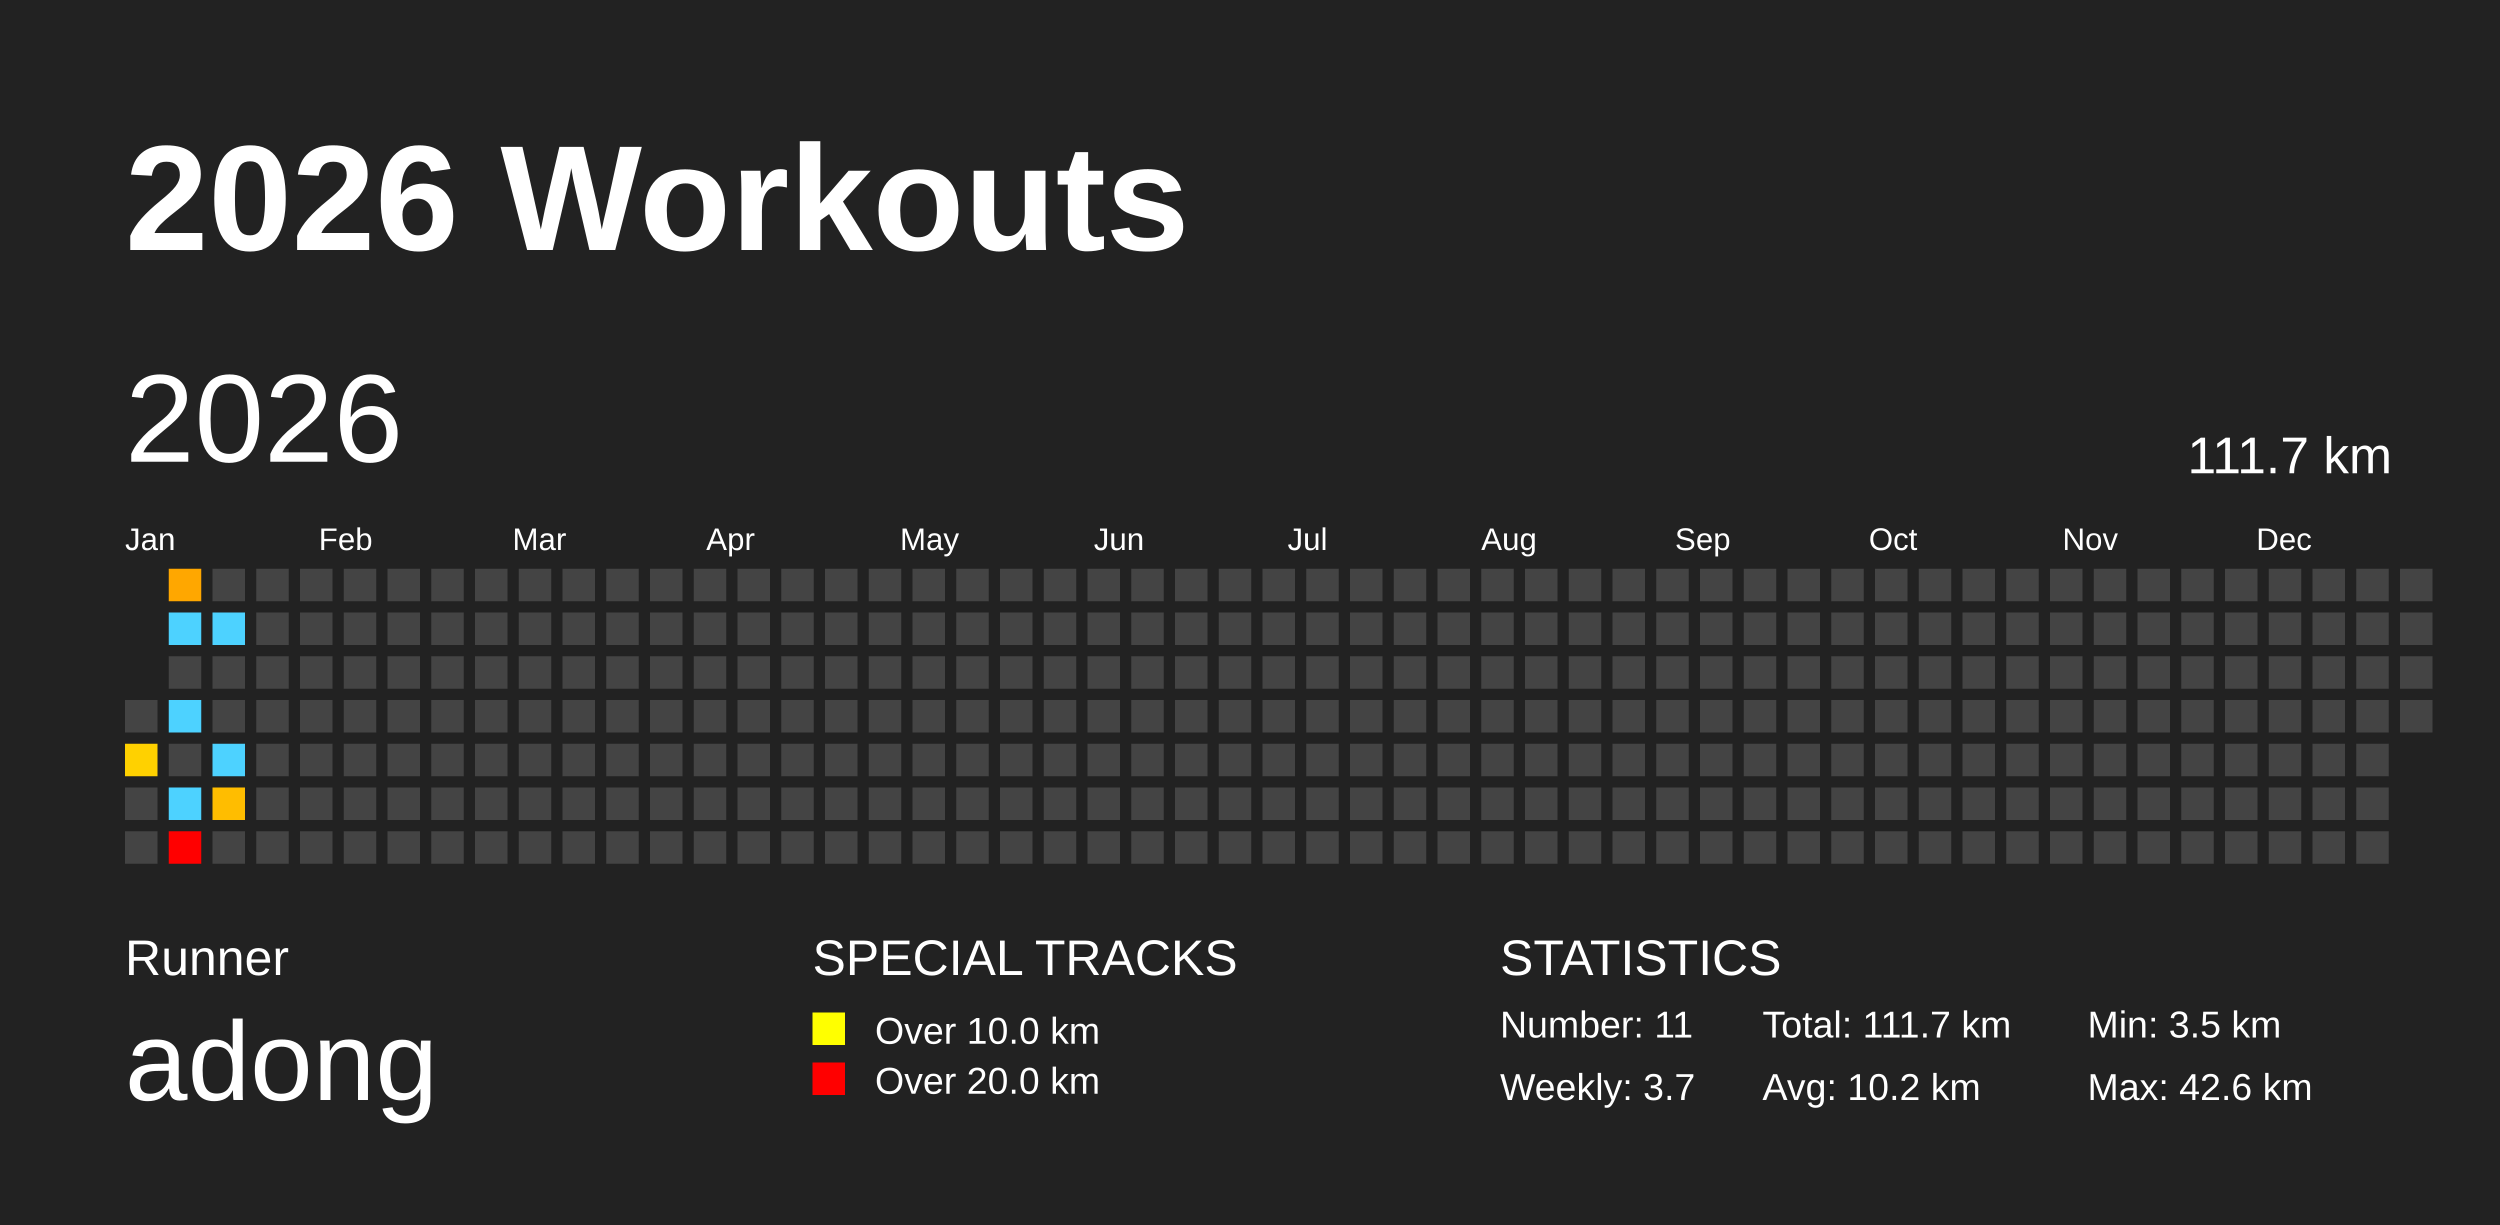
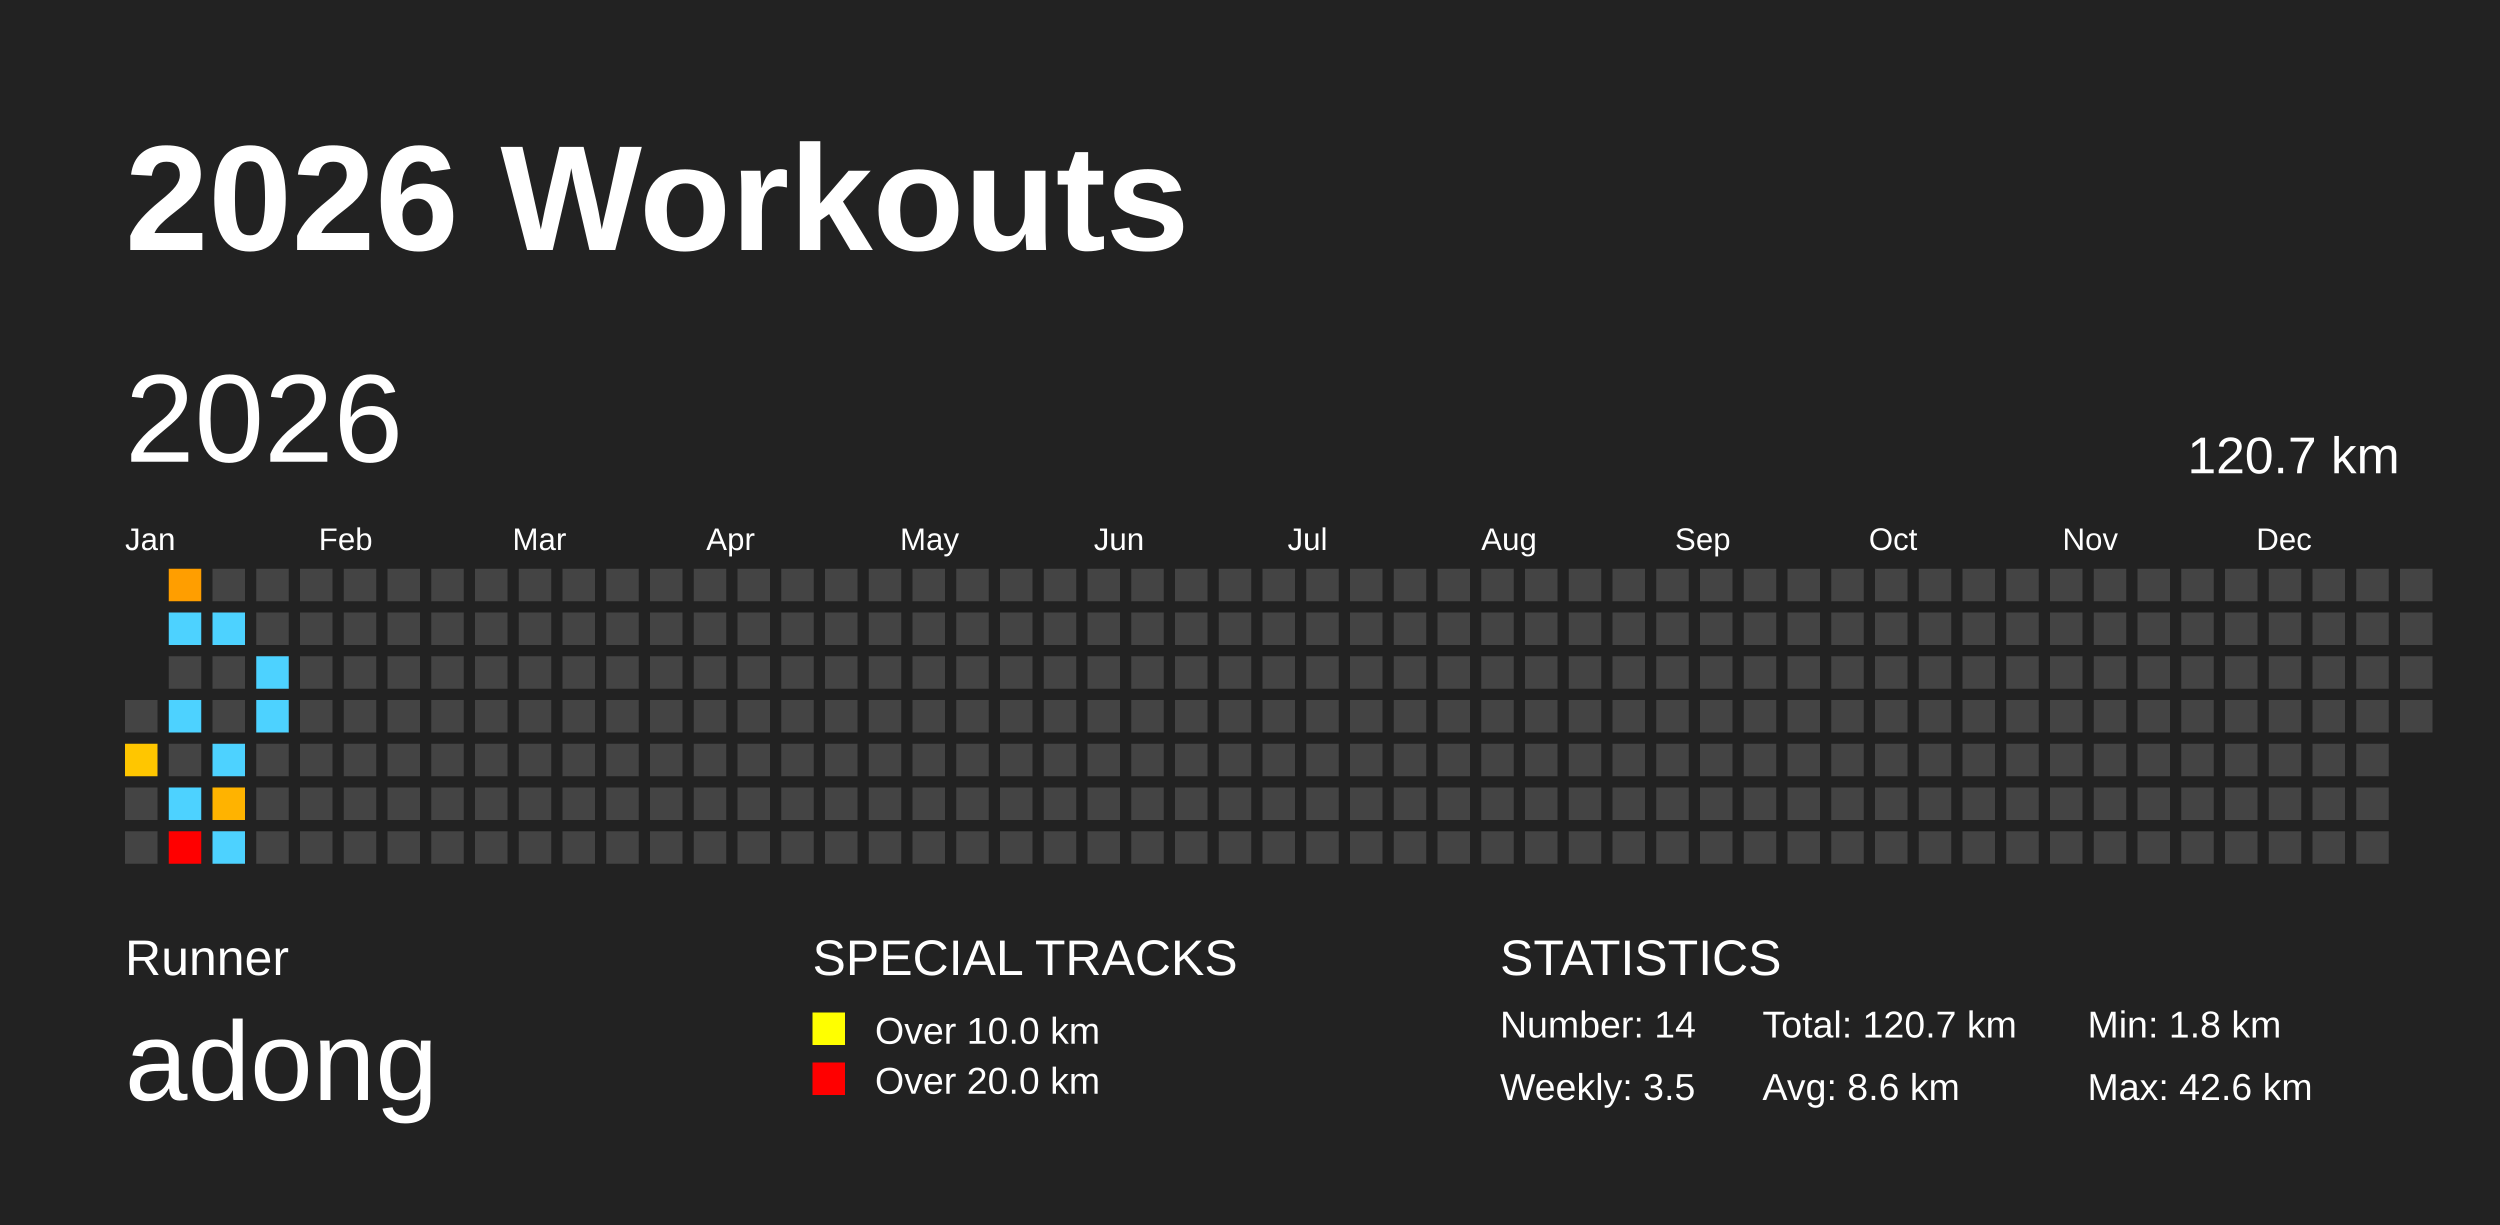
<svg xmlns="http://www.w3.org/2000/svg" baseProfile="full" height="98mm" version="1.1" viewBox="0,0,200,98" width="200mm">
  <defs />
  <rect fill="#222222" height="98" width="200" x="0" y="0" />
  <text fill="#FFFFFF" style="font-size:12px; font-family:Arial; font-weight:bold;" x="10" y="20">2026 Workouts</text>
  <text fill="#FFFFFF" style="font-size:4px; font-family:Arial" x="10" y="78">Runner</text>
  <text fill="#FFFFFF" style="font-size:9px; font-family:Arial" x="10" y="88">adong</text>
  <text fill="#FFFFFF" style="font-size:4px; font-family:Arial" x="65" y="78">SPECIAL TRACKS</text>
  <rect fill="yellow" height="2.6" width="2.6" x="65" y="81" />
  <text fill="#FFFFFF" style="font-size:3px; font-family:Arial" x="70" y="83.5">Over 10.0 km</text>
  <rect fill="red" height="2.6" width="2.6" x="65" y="85" />
  <text fill="#FFFFFF" style="font-size:3px; font-family:Arial" x="70" y="87.5">Over 20.0 km</text>
  <text fill="#FFFFFF" style="font-size:4px; font-family:Arial" x="120" y="78">STATISTICS</text>
-   <text fill="#FFFFFF" style="font-size:3px; font-family:Arial" x="120" y="83">Number: 11</text>
-   <text fill="#FFFFFF" style="font-size:3px; font-family:Arial" x="120" y="88">Weekly: 3.7</text>
-   <text fill="#FFFFFF" style="font-size:3px; font-family:Arial" x="141" y="83">Total: 111.7 km</text>
-   <text fill="#FFFFFF" style="font-size:3px; font-family:Arial" x="141" y="88">Avg: 10.2 km</text>
-   <text fill="#FFFFFF" style="font-size:3px; font-family:Arial" x="167" y="83">Min: 3.5 km</text>
+   <text fill="#FFFFFF" style="font-size:3px; font-family:Arial" x="120" y="83">Number: 14</text>
+   <text fill="#FFFFFF" style="font-size:3px; font-family:Arial" x="120" y="88">Weekly: 3.5</text>
+   <text fill="#FFFFFF" style="font-size:3px; font-family:Arial" x="141" y="83">Total: 120.7 km</text>
+   <text fill="#FFFFFF" style="font-size:3px; font-family:Arial" x="141" y="88">Avg: 8.6 km</text>
+   <text fill="#FFFFFF" style="font-size:3px; font-family:Arial" x="167" y="83">Min: 1.8 km</text>
  <text fill="#FFFFFF" style="font-size:3px; font-family:Arial" x="167" y="88">Max: 42.6 km</text>
  <text dominant-baseline="hanging" fill="#FFFFFF" style="font-size:10.0px; font-family:Arial;" x="10" y="30">2026</text>
-   <text dominant-baseline="hanging" fill="#FFFFFF" style="font-size:4.125px; font-family:Arial;" x="175" y="35">111.7 km</text>
+   <text dominant-baseline="hanging" fill="#FFFFFF" style="font-size:4.125px; font-family:Arial;" x="175" y="35">120.7 km</text>
  <text fill="#FFFFFF" style="font-size:2.5px; font-family:Arial" x="10.0" y="44">Jan</text>
  <text fill="#FFFFFF" style="font-size:2.5px; font-family:Arial" x="25.5" y="44">Feb</text>
  <text fill="#FFFFFF" style="font-size:2.5px; font-family:Arial" x="41.0" y="44">Mar</text>
  <text fill="#FFFFFF" style="font-size:2.5px; font-family:Arial" x="56.5" y="44">Apr</text>
  <text fill="#FFFFFF" style="font-size:2.5px; font-family:Arial" x="72.0" y="44">May</text>
  <text fill="#FFFFFF" style="font-size:2.5px; font-family:Arial" x="87.5" y="44">Jun</text>
  <text fill="#FFFFFF" style="font-size:2.5px; font-family:Arial" x="103.0" y="44">Jul</text>
  <text fill="#FFFFFF" style="font-size:2.5px; font-family:Arial" x="118.5" y="44">Aug</text>
  <text fill="#FFFFFF" style="font-size:2.5px; font-family:Arial" x="134.0" y="44">Sep</text>
  <text fill="#FFFFFF" style="font-size:2.5px; font-family:Arial" x="149.5" y="44">Oct</text>
  <text fill="#FFFFFF" style="font-size:2.5px; font-family:Arial" x="165.0" y="44">Nov</text>
  <text fill="#FFFFFF" style="font-size:2.5px; font-family:Arial" x="180.5" y="44">Dec</text>
  <rect fill="#444444" height="2.6" width="2.6" x="10.0" y="56.0" />
-   <rect fill="#ffd100" height="2.6" width="2.6" x="10.0" y="59.5" />
+   <rect fill="#ffc600" height="2.6" width="2.6" x="10.0" y="59.5" />
  <rect fill="#444444" height="2.6" width="2.6" x="10.0" y="63.0" />
  <rect fill="#444444" height="2.6" width="2.6" x="10.0" y="66.5" />
-   <rect fill="#ffa700" height="2.6" width="2.6" x="13.5" y="45.5" />
+   <rect fill="#ff9e00" height="2.6" width="2.6" x="13.5" y="45.5" />
  <rect fill="#4dd2ff" height="2.6" width="2.6" x="13.5" y="49.0" />
  <rect fill="#444444" height="2.6" width="2.6" x="13.5" y="52.5" />
  <rect fill="#4dd2ff" height="2.6" width="2.6" x="13.5" y="56.0" />
  <rect fill="#444444" height="2.6" width="2.6" x="13.5" y="59.5" />
  <rect fill="#4dd2ff" height="2.6" width="2.6" x="13.5" y="63.0" />
  <rect fill="red" height="2.6" width="2.6" x="13.5" y="66.5" />
  <rect fill="#444444" height="2.6" width="2.6" x="17.0" y="45.5" />
  <rect fill="#4dd2ff" height="2.6" width="2.6" x="17.0" y="49.0" />
  <rect fill="#444444" height="2.6" width="2.6" x="17.0" y="52.5" />
  <rect fill="#444444" height="2.6" width="2.6" x="17.0" y="56.0" />
  <rect fill="#4dd2ff" height="2.6" width="2.6" x="17.0" y="59.5" />
-   <rect fill="#ffbd00" height="2.6" width="2.6" x="17.0" y="63.0" />
-   <rect fill="#444444" height="2.6" width="2.6" x="17.0" y="66.5" />
+   <rect fill="#ffb300" height="2.6" width="2.6" x="17.0" y="63.0" />
+   <rect fill="#4dd2ff" height="2.6" width="2.6" x="17.0" y="66.5" />
  <rect fill="#444444" height="2.6" width="2.6" x="20.5" y="45.5" />
  <rect fill="#444444" height="2.6" width="2.6" x="20.5" y="49.0" />
-   <rect fill="#444444" height="2.6" width="2.6" x="20.5" y="52.5" />
-   <rect fill="#444444" height="2.6" width="2.6" x="20.5" y="56.0" />
+   <rect fill="#4dd2ff" height="2.6" width="2.6" x="20.5" y="52.5" />
+   <rect fill="#4dd2ff" height="2.6" width="2.6" x="20.5" y="56.0" />
  <rect fill="#444444" height="2.6" width="2.6" x="20.5" y="59.5" />
  <rect fill="#444444" height="2.6" width="2.6" x="20.5" y="63.0" />
  <rect fill="#444444" height="2.6" width="2.6" x="20.5" y="66.5" />
  <rect fill="#444444" height="2.6" width="2.6" x="24.0" y="45.5" />
  <rect fill="#444444" height="2.6" width="2.6" x="24.0" y="49.0" />
  <rect fill="#444444" height="2.6" width="2.6" x="24.0" y="52.5" />
  <rect fill="#444444" height="2.6" width="2.6" x="24.0" y="56.0" />
  <rect fill="#444444" height="2.6" width="2.6" x="24.0" y="59.5" />
  <rect fill="#444444" height="2.6" width="2.6" x="24.0" y="63.0" />
  <rect fill="#444444" height="2.6" width="2.6" x="24.0" y="66.5" />
  <rect fill="#444444" height="2.6" width="2.6" x="27.5" y="45.5" />
  <rect fill="#444444" height="2.6" width="2.6" x="27.5" y="49.0" />
  <rect fill="#444444" height="2.6" width="2.6" x="27.5" y="52.5" />
  <rect fill="#444444" height="2.6" width="2.6" x="27.5" y="56.0" />
  <rect fill="#444444" height="2.6" width="2.6" x="27.5" y="59.5" />
  <rect fill="#444444" height="2.6" width="2.6" x="27.5" y="63.0" />
  <rect fill="#444444" height="2.6" width="2.6" x="27.5" y="66.5" />
  <rect fill="#444444" height="2.6" width="2.6" x="31.0" y="45.5" />
  <rect fill="#444444" height="2.6" width="2.6" x="31.0" y="49.0" />
  <rect fill="#444444" height="2.6" width="2.6" x="31.0" y="52.5" />
  <rect fill="#444444" height="2.6" width="2.6" x="31.0" y="56.0" />
  <rect fill="#444444" height="2.6" width="2.6" x="31.0" y="59.5" />
  <rect fill="#444444" height="2.6" width="2.6" x="31.0" y="63.0" />
  <rect fill="#444444" height="2.6" width="2.6" x="31.0" y="66.5" />
  <rect fill="#444444" height="2.6" width="2.6" x="34.5" y="45.5" />
  <rect fill="#444444" height="2.6" width="2.6" x="34.5" y="49.0" />
  <rect fill="#444444" height="2.6" width="2.6" x="34.5" y="52.5" />
  <rect fill="#444444" height="2.6" width="2.6" x="34.5" y="56.0" />
  <rect fill="#444444" height="2.6" width="2.6" x="34.5" y="59.5" />
  <rect fill="#444444" height="2.6" width="2.6" x="34.5" y="63.0" />
  <rect fill="#444444" height="2.6" width="2.6" x="34.5" y="66.5" />
  <rect fill="#444444" height="2.6" width="2.6" x="38.0" y="45.5" />
  <rect fill="#444444" height="2.6" width="2.6" x="38.0" y="49.0" />
  <rect fill="#444444" height="2.6" width="2.6" x="38.0" y="52.5" />
  <rect fill="#444444" height="2.6" width="2.6" x="38.0" y="56.0" />
  <rect fill="#444444" height="2.6" width="2.6" x="38.0" y="59.5" />
  <rect fill="#444444" height="2.6" width="2.6" x="38.0" y="63.0" />
  <rect fill="#444444" height="2.6" width="2.6" x="38.0" y="66.5" />
  <rect fill="#444444" height="2.6" width="2.6" x="41.5" y="45.5" />
  <rect fill="#444444" height="2.6" width="2.6" x="41.5" y="49.0" />
  <rect fill="#444444" height="2.6" width="2.6" x="41.5" y="52.5" />
  <rect fill="#444444" height="2.6" width="2.6" x="41.5" y="56.0" />
  <rect fill="#444444" height="2.6" width="2.6" x="41.5" y="59.5" />
  <rect fill="#444444" height="2.6" width="2.6" x="41.5" y="63.0" />
  <rect fill="#444444" height="2.6" width="2.6" x="41.5" y="66.5" />
  <rect fill="#444444" height="2.6" width="2.6" x="45.0" y="45.5" />
  <rect fill="#444444" height="2.6" width="2.6" x="45.0" y="49.0" />
  <rect fill="#444444" height="2.6" width="2.6" x="45.0" y="52.5" />
  <rect fill="#444444" height="2.6" width="2.6" x="45.0" y="56.0" />
  <rect fill="#444444" height="2.6" width="2.6" x="45.0" y="59.5" />
  <rect fill="#444444" height="2.6" width="2.6" x="45.0" y="63.0" />
  <rect fill="#444444" height="2.6" width="2.6" x="45.0" y="66.5" />
  <rect fill="#444444" height="2.6" width="2.6" x="48.5" y="45.5" />
  <rect fill="#444444" height="2.6" width="2.6" x="48.5" y="49.0" />
  <rect fill="#444444" height="2.6" width="2.6" x="48.5" y="52.5" />
  <rect fill="#444444" height="2.6" width="2.6" x="48.5" y="56.0" />
  <rect fill="#444444" height="2.6" width="2.6" x="48.5" y="59.5" />
  <rect fill="#444444" height="2.6" width="2.6" x="48.5" y="63.0" />
  <rect fill="#444444" height="2.6" width="2.6" x="48.5" y="66.5" />
  <rect fill="#444444" height="2.6" width="2.6" x="52.0" y="45.5" />
  <rect fill="#444444" height="2.6" width="2.6" x="52.0" y="49.0" />
  <rect fill="#444444" height="2.6" width="2.6" x="52.0" y="52.5" />
  <rect fill="#444444" height="2.6" width="2.6" x="52.0" y="56.0" />
  <rect fill="#444444" height="2.6" width="2.6" x="52.0" y="59.5" />
  <rect fill="#444444" height="2.6" width="2.6" x="52.0" y="63.0" />
  <rect fill="#444444" height="2.6" width="2.6" x="52.0" y="66.5" />
  <rect fill="#444444" height="2.6" width="2.6" x="55.5" y="45.5" />
  <rect fill="#444444" height="2.6" width="2.6" x="55.5" y="49.0" />
  <rect fill="#444444" height="2.6" width="2.6" x="55.5" y="52.5" />
  <rect fill="#444444" height="2.6" width="2.6" x="55.5" y="56.0" />
  <rect fill="#444444" height="2.6" width="2.6" x="55.5" y="59.5" />
  <rect fill="#444444" height="2.6" width="2.6" x="55.5" y="63.0" />
  <rect fill="#444444" height="2.6" width="2.6" x="55.5" y="66.5" />
  <rect fill="#444444" height="2.6" width="2.6" x="59.0" y="45.5" />
  <rect fill="#444444" height="2.6" width="2.6" x="59.0" y="49.0" />
  <rect fill="#444444" height="2.6" width="2.6" x="59.0" y="52.5" />
  <rect fill="#444444" height="2.6" width="2.6" x="59.0" y="56.0" />
  <rect fill="#444444" height="2.6" width="2.6" x="59.0" y="59.5" />
  <rect fill="#444444" height="2.6" width="2.6" x="59.0" y="63.0" />
  <rect fill="#444444" height="2.6" width="2.6" x="59.0" y="66.5" />
  <rect fill="#444444" height="2.6" width="2.6" x="62.5" y="45.5" />
  <rect fill="#444444" height="2.6" width="2.6" x="62.5" y="49.0" />
  <rect fill="#444444" height="2.6" width="2.6" x="62.5" y="52.5" />
  <rect fill="#444444" height="2.6" width="2.6" x="62.5" y="56.0" />
  <rect fill="#444444" height="2.6" width="2.6" x="62.5" y="59.5" />
  <rect fill="#444444" height="2.6" width="2.6" x="62.5" y="63.0" />
  <rect fill="#444444" height="2.6" width="2.6" x="62.5" y="66.5" />
  <rect fill="#444444" height="2.6" width="2.6" x="66.0" y="45.5" />
  <rect fill="#444444" height="2.6" width="2.6" x="66.0" y="49.0" />
  <rect fill="#444444" height="2.6" width="2.6" x="66.0" y="52.5" />
  <rect fill="#444444" height="2.6" width="2.6" x="66.0" y="56.0" />
  <rect fill="#444444" height="2.6" width="2.6" x="66.0" y="59.5" />
  <rect fill="#444444" height="2.6" width="2.6" x="66.0" y="63.0" />
  <rect fill="#444444" height="2.6" width="2.6" x="66.0" y="66.5" />
  <rect fill="#444444" height="2.6" width="2.6" x="69.5" y="45.5" />
  <rect fill="#444444" height="2.6" width="2.6" x="69.5" y="49.0" />
  <rect fill="#444444" height="2.6" width="2.6" x="69.5" y="52.5" />
  <rect fill="#444444" height="2.6" width="2.6" x="69.5" y="56.0" />
  <rect fill="#444444" height="2.6" width="2.6" x="69.5" y="59.5" />
  <rect fill="#444444" height="2.6" width="2.6" x="69.5" y="63.0" />
  <rect fill="#444444" height="2.6" width="2.6" x="69.5" y="66.5" />
  <rect fill="#444444" height="2.6" width="2.6" x="73.0" y="45.5" />
  <rect fill="#444444" height="2.6" width="2.6" x="73.0" y="49.0" />
  <rect fill="#444444" height="2.6" width="2.6" x="73.0" y="52.5" />
  <rect fill="#444444" height="2.6" width="2.6" x="73.0" y="56.0" />
  <rect fill="#444444" height="2.6" width="2.6" x="73.0" y="59.5" />
  <rect fill="#444444" height="2.6" width="2.6" x="73.0" y="63.0" />
  <rect fill="#444444" height="2.6" width="2.6" x="73.0" y="66.5" />
  <rect fill="#444444" height="2.6" width="2.6" x="76.5" y="45.5" />
  <rect fill="#444444" height="2.6" width="2.6" x="76.5" y="49.0" />
  <rect fill="#444444" height="2.6" width="2.6" x="76.5" y="52.5" />
  <rect fill="#444444" height="2.6" width="2.6" x="76.5" y="56.0" />
  <rect fill="#444444" height="2.6" width="2.6" x="76.5" y="59.5" />
  <rect fill="#444444" height="2.6" width="2.6" x="76.5" y="63.0" />
  <rect fill="#444444" height="2.6" width="2.6" x="76.5" y="66.5" />
  <rect fill="#444444" height="2.6" width="2.6" x="80.0" y="45.5" />
  <rect fill="#444444" height="2.6" width="2.6" x="80.0" y="49.0" />
  <rect fill="#444444" height="2.6" width="2.6" x="80.0" y="52.5" />
  <rect fill="#444444" height="2.6" width="2.6" x="80.0" y="56.0" />
  <rect fill="#444444" height="2.6" width="2.6" x="80.0" y="59.5" />
  <rect fill="#444444" height="2.6" width="2.6" x="80.0" y="63.0" />
  <rect fill="#444444" height="2.6" width="2.6" x="80.0" y="66.5" />
  <rect fill="#444444" height="2.6" width="2.6" x="83.5" y="45.5" />
  <rect fill="#444444" height="2.6" width="2.6" x="83.5" y="49.0" />
  <rect fill="#444444" height="2.6" width="2.6" x="83.5" y="52.5" />
  <rect fill="#444444" height="2.6" width="2.6" x="83.5" y="56.0" />
  <rect fill="#444444" height="2.6" width="2.6" x="83.5" y="59.5" />
  <rect fill="#444444" height="2.6" width="2.6" x="83.5" y="63.0" />
  <rect fill="#444444" height="2.6" width="2.6" x="83.5" y="66.5" />
  <rect fill="#444444" height="2.6" width="2.6" x="87.0" y="45.5" />
  <rect fill="#444444" height="2.6" width="2.6" x="87.0" y="49.0" />
  <rect fill="#444444" height="2.6" width="2.6" x="87.0" y="52.5" />
  <rect fill="#444444" height="2.6" width="2.6" x="87.0" y="56.0" />
  <rect fill="#444444" height="2.6" width="2.6" x="87.0" y="59.5" />
  <rect fill="#444444" height="2.6" width="2.6" x="87.0" y="63.0" />
  <rect fill="#444444" height="2.6" width="2.6" x="87.0" y="66.5" />
  <rect fill="#444444" height="2.6" width="2.6" x="90.5" y="45.5" />
  <rect fill="#444444" height="2.6" width="2.6" x="90.5" y="49.0" />
  <rect fill="#444444" height="2.6" width="2.6" x="90.5" y="52.5" />
  <rect fill="#444444" height="2.6" width="2.6" x="90.5" y="56.0" />
  <rect fill="#444444" height="2.6" width="2.6" x="90.5" y="59.5" />
  <rect fill="#444444" height="2.6" width="2.6" x="90.5" y="63.0" />
  <rect fill="#444444" height="2.6" width="2.6" x="90.5" y="66.5" />
  <rect fill="#444444" height="2.6" width="2.6" x="94.0" y="45.5" />
  <rect fill="#444444" height="2.6" width="2.6" x="94.0" y="49.0" />
  <rect fill="#444444" height="2.6" width="2.6" x="94.0" y="52.5" />
  <rect fill="#444444" height="2.6" width="2.6" x="94.0" y="56.0" />
  <rect fill="#444444" height="2.6" width="2.6" x="94.0" y="59.5" />
  <rect fill="#444444" height="2.6" width="2.6" x="94.0" y="63.0" />
  <rect fill="#444444" height="2.6" width="2.6" x="94.0" y="66.5" />
  <rect fill="#444444" height="2.6" width="2.6" x="97.5" y="45.5" />
  <rect fill="#444444" height="2.6" width="2.6" x="97.5" y="49.0" />
  <rect fill="#444444" height="2.6" width="2.6" x="97.5" y="52.5" />
  <rect fill="#444444" height="2.6" width="2.6" x="97.5" y="56.0" />
  <rect fill="#444444" height="2.6" width="2.6" x="97.5" y="59.5" />
  <rect fill="#444444" height="2.6" width="2.6" x="97.5" y="63.0" />
  <rect fill="#444444" height="2.6" width="2.6" x="97.5" y="66.5" />
  <rect fill="#444444" height="2.6" width="2.6" x="101.0" y="45.5" />
  <rect fill="#444444" height="2.6" width="2.6" x="101.0" y="49.0" />
  <rect fill="#444444" height="2.6" width="2.6" x="101.0" y="52.5" />
  <rect fill="#444444" height="2.6" width="2.6" x="101.0" y="56.0" />
  <rect fill="#444444" height="2.6" width="2.6" x="101.0" y="59.5" />
  <rect fill="#444444" height="2.6" width="2.6" x="101.0" y="63.0" />
  <rect fill="#444444" height="2.6" width="2.6" x="101.0" y="66.5" />
  <rect fill="#444444" height="2.6" width="2.6" x="104.5" y="45.5" />
  <rect fill="#444444" height="2.6" width="2.6" x="104.5" y="49.0" />
  <rect fill="#444444" height="2.6" width="2.6" x="104.5" y="52.5" />
  <rect fill="#444444" height="2.6" width="2.6" x="104.5" y="56.0" />
  <rect fill="#444444" height="2.6" width="2.6" x="104.5" y="59.5" />
  <rect fill="#444444" height="2.6" width="2.6" x="104.5" y="63.0" />
  <rect fill="#444444" height="2.6" width="2.6" x="104.5" y="66.5" />
  <rect fill="#444444" height="2.6" width="2.6" x="108.0" y="45.5" />
  <rect fill="#444444" height="2.6" width="2.6" x="108.0" y="49.0" />
  <rect fill="#444444" height="2.6" width="2.6" x="108.0" y="52.5" />
  <rect fill="#444444" height="2.6" width="2.6" x="108.0" y="56.0" />
  <rect fill="#444444" height="2.6" width="2.6" x="108.0" y="59.5" />
  <rect fill="#444444" height="2.6" width="2.6" x="108.0" y="63.0" />
  <rect fill="#444444" height="2.6" width="2.6" x="108.0" y="66.5" />
  <rect fill="#444444" height="2.6" width="2.6" x="111.5" y="45.5" />
  <rect fill="#444444" height="2.6" width="2.6" x="111.5" y="49.0" />
  <rect fill="#444444" height="2.6" width="2.6" x="111.5" y="52.5" />
  <rect fill="#444444" height="2.6" width="2.6" x="111.5" y="56.0" />
  <rect fill="#444444" height="2.6" width="2.6" x="111.5" y="59.5" />
  <rect fill="#444444" height="2.6" width="2.6" x="111.5" y="63.0" />
  <rect fill="#444444" height="2.6" width="2.6" x="111.5" y="66.5" />
  <rect fill="#444444" height="2.6" width="2.6" x="115.0" y="45.5" />
  <rect fill="#444444" height="2.6" width="2.6" x="115.0" y="49.0" />
  <rect fill="#444444" height="2.6" width="2.6" x="115.0" y="52.5" />
  <rect fill="#444444" height="2.6" width="2.6" x="115.0" y="56.0" />
  <rect fill="#444444" height="2.6" width="2.6" x="115.0" y="59.5" />
  <rect fill="#444444" height="2.6" width="2.6" x="115.0" y="63.0" />
  <rect fill="#444444" height="2.6" width="2.6" x="115.0" y="66.5" />
  <rect fill="#444444" height="2.6" width="2.6" x="118.5" y="45.5" />
  <rect fill="#444444" height="2.6" width="2.6" x="118.5" y="49.0" />
  <rect fill="#444444" height="2.6" width="2.6" x="118.5" y="52.5" />
  <rect fill="#444444" height="2.6" width="2.6" x="118.5" y="56.0" />
  <rect fill="#444444" height="2.6" width="2.6" x="118.5" y="59.5" />
  <rect fill="#444444" height="2.6" width="2.6" x="118.5" y="63.0" />
  <rect fill="#444444" height="2.6" width="2.6" x="118.5" y="66.5" />
  <rect fill="#444444" height="2.6" width="2.6" x="122.0" y="45.5" />
  <rect fill="#444444" height="2.6" width="2.6" x="122.0" y="49.0" />
  <rect fill="#444444" height="2.6" width="2.6" x="122.0" y="52.5" />
  <rect fill="#444444" height="2.6" width="2.6" x="122.0" y="56.0" />
  <rect fill="#444444" height="2.6" width="2.6" x="122.0" y="59.5" />
  <rect fill="#444444" height="2.6" width="2.6" x="122.0" y="63.0" />
  <rect fill="#444444" height="2.6" width="2.6" x="122.0" y="66.5" />
  <rect fill="#444444" height="2.6" width="2.6" x="125.5" y="45.5" />
  <rect fill="#444444" height="2.6" width="2.6" x="125.5" y="49.0" />
  <rect fill="#444444" height="2.6" width="2.6" x="125.5" y="52.5" />
  <rect fill="#444444" height="2.6" width="2.6" x="125.5" y="56.0" />
  <rect fill="#444444" height="2.6" width="2.6" x="125.5" y="59.5" />
  <rect fill="#444444" height="2.6" width="2.6" x="125.5" y="63.0" />
  <rect fill="#444444" height="2.6" width="2.6" x="125.5" y="66.5" />
  <rect fill="#444444" height="2.6" width="2.6" x="129.0" y="45.5" />
  <rect fill="#444444" height="2.6" width="2.6" x="129.0" y="49.0" />
  <rect fill="#444444" height="2.6" width="2.6" x="129.0" y="52.5" />
  <rect fill="#444444" height="2.6" width="2.6" x="129.0" y="56.0" />
  <rect fill="#444444" height="2.6" width="2.6" x="129.0" y="59.5" />
  <rect fill="#444444" height="2.6" width="2.6" x="129.0" y="63.0" />
  <rect fill="#444444" height="2.6" width="2.6" x="129.0" y="66.5" />
  <rect fill="#444444" height="2.6" width="2.6" x="132.5" y="45.5" />
  <rect fill="#444444" height="2.6" width="2.6" x="132.5" y="49.0" />
  <rect fill="#444444" height="2.6" width="2.6" x="132.5" y="52.5" />
  <rect fill="#444444" height="2.6" width="2.6" x="132.5" y="56.0" />
  <rect fill="#444444" height="2.6" width="2.6" x="132.5" y="59.5" />
  <rect fill="#444444" height="2.6" width="2.6" x="132.5" y="63.0" />
  <rect fill="#444444" height="2.6" width="2.6" x="132.5" y="66.5" />
  <rect fill="#444444" height="2.6" width="2.6" x="136.0" y="45.5" />
  <rect fill="#444444" height="2.6" width="2.6" x="136.0" y="49.0" />
  <rect fill="#444444" height="2.6" width="2.6" x="136.0" y="52.5" />
  <rect fill="#444444" height="2.6" width="2.6" x="136.0" y="56.0" />
  <rect fill="#444444" height="2.6" width="2.6" x="136.0" y="59.5" />
  <rect fill="#444444" height="2.6" width="2.6" x="136.0" y="63.0" />
  <rect fill="#444444" height="2.6" width="2.6" x="136.0" y="66.5" />
  <rect fill="#444444" height="2.6" width="2.6" x="139.5" y="45.5" />
  <rect fill="#444444" height="2.6" width="2.6" x="139.5" y="49.0" />
  <rect fill="#444444" height="2.6" width="2.6" x="139.5" y="52.5" />
  <rect fill="#444444" height="2.6" width="2.6" x="139.5" y="56.0" />
  <rect fill="#444444" height="2.6" width="2.6" x="139.5" y="59.5" />
  <rect fill="#444444" height="2.6" width="2.6" x="139.5" y="63.0" />
  <rect fill="#444444" height="2.6" width="2.6" x="139.5" y="66.5" />
  <rect fill="#444444" height="2.6" width="2.6" x="143.0" y="45.5" />
  <rect fill="#444444" height="2.6" width="2.6" x="143.0" y="49.0" />
  <rect fill="#444444" height="2.6" width="2.6" x="143.0" y="52.5" />
  <rect fill="#444444" height="2.6" width="2.6" x="143.0" y="56.0" />
  <rect fill="#444444" height="2.6" width="2.6" x="143.0" y="59.5" />
  <rect fill="#444444" height="2.6" width="2.6" x="143.0" y="63.0" />
  <rect fill="#444444" height="2.6" width="2.6" x="143.0" y="66.5" />
  <rect fill="#444444" height="2.6" width="2.6" x="146.5" y="45.5" />
  <rect fill="#444444" height="2.6" width="2.6" x="146.5" y="49.0" />
  <rect fill="#444444" height="2.6" width="2.6" x="146.5" y="52.5" />
  <rect fill="#444444" height="2.6" width="2.6" x="146.5" y="56.0" />
  <rect fill="#444444" height="2.6" width="2.6" x="146.5" y="59.5" />
  <rect fill="#444444" height="2.6" width="2.6" x="146.5" y="63.0" />
  <rect fill="#444444" height="2.6" width="2.6" x="146.5" y="66.5" />
  <rect fill="#444444" height="2.6" width="2.6" x="150.0" y="45.5" />
  <rect fill="#444444" height="2.6" width="2.6" x="150.0" y="49.0" />
  <rect fill="#444444" height="2.6" width="2.6" x="150.0" y="52.5" />
  <rect fill="#444444" height="2.6" width="2.6" x="150.0" y="56.0" />
  <rect fill="#444444" height="2.6" width="2.6" x="150.0" y="59.5" />
  <rect fill="#444444" height="2.6" width="2.6" x="150.0" y="63.0" />
  <rect fill="#444444" height="2.6" width="2.6" x="150.0" y="66.5" />
  <rect fill="#444444" height="2.6" width="2.6" x="153.5" y="45.5" />
  <rect fill="#444444" height="2.6" width="2.6" x="153.5" y="49.0" />
  <rect fill="#444444" height="2.6" width="2.6" x="153.5" y="52.5" />
  <rect fill="#444444" height="2.6" width="2.6" x="153.5" y="56.0" />
  <rect fill="#444444" height="2.6" width="2.6" x="153.5" y="59.5" />
  <rect fill="#444444" height="2.6" width="2.6" x="153.5" y="63.0" />
  <rect fill="#444444" height="2.6" width="2.6" x="153.5" y="66.5" />
  <rect fill="#444444" height="2.6" width="2.6" x="157.0" y="45.5" />
  <rect fill="#444444" height="2.6" width="2.6" x="157.0" y="49.0" />
  <rect fill="#444444" height="2.6" width="2.6" x="157.0" y="52.5" />
  <rect fill="#444444" height="2.6" width="2.6" x="157.0" y="56.0" />
  <rect fill="#444444" height="2.6" width="2.6" x="157.0" y="59.5" />
  <rect fill="#444444" height="2.6" width="2.6" x="157.0" y="63.0" />
  <rect fill="#444444" height="2.6" width="2.6" x="157.0" y="66.5" />
  <rect fill="#444444" height="2.6" width="2.6" x="160.5" y="45.5" />
  <rect fill="#444444" height="2.6" width="2.6" x="160.5" y="49.0" />
  <rect fill="#444444" height="2.6" width="2.6" x="160.5" y="52.5" />
  <rect fill="#444444" height="2.6" width="2.6" x="160.5" y="56.0" />
  <rect fill="#444444" height="2.6" width="2.6" x="160.5" y="59.5" />
  <rect fill="#444444" height="2.6" width="2.6" x="160.5" y="63.0" />
  <rect fill="#444444" height="2.6" width="2.6" x="160.5" y="66.5" />
  <rect fill="#444444" height="2.6" width="2.6" x="164.0" y="45.5" />
  <rect fill="#444444" height="2.6" width="2.6" x="164.0" y="49.0" />
  <rect fill="#444444" height="2.6" width="2.6" x="164.0" y="52.5" />
  <rect fill="#444444" height="2.6" width="2.6" x="164.0" y="56.0" />
  <rect fill="#444444" height="2.6" width="2.6" x="164.0" y="59.5" />
  <rect fill="#444444" height="2.6" width="2.6" x="164.0" y="63.0" />
  <rect fill="#444444" height="2.6" width="2.6" x="164.0" y="66.5" />
  <rect fill="#444444" height="2.6" width="2.6" x="167.5" y="45.5" />
  <rect fill="#444444" height="2.6" width="2.6" x="167.5" y="49.0" />
  <rect fill="#444444" height="2.6" width="2.6" x="167.5" y="52.5" />
  <rect fill="#444444" height="2.6" width="2.6" x="167.5" y="56.0" />
  <rect fill="#444444" height="2.6" width="2.6" x="167.5" y="59.5" />
  <rect fill="#444444" height="2.6" width="2.6" x="167.5" y="63.0" />
  <rect fill="#444444" height="2.6" width="2.6" x="167.5" y="66.5" />
  <rect fill="#444444" height="2.6" width="2.6" x="171.0" y="45.5" />
  <rect fill="#444444" height="2.6" width="2.6" x="171.0" y="49.0" />
  <rect fill="#444444" height="2.6" width="2.6" x="171.0" y="52.5" />
  <rect fill="#444444" height="2.6" width="2.6" x="171.0" y="56.0" />
  <rect fill="#444444" height="2.6" width="2.6" x="171.0" y="59.5" />
  <rect fill="#444444" height="2.6" width="2.6" x="171.0" y="63.0" />
  <rect fill="#444444" height="2.6" width="2.6" x="171.0" y="66.5" />
  <rect fill="#444444" height="2.6" width="2.6" x="174.5" y="45.5" />
  <rect fill="#444444" height="2.6" width="2.6" x="174.5" y="49.0" />
  <rect fill="#444444" height="2.6" width="2.6" x="174.5" y="52.5" />
  <rect fill="#444444" height="2.6" width="2.6" x="174.5" y="56.0" />
  <rect fill="#444444" height="2.6" width="2.6" x="174.5" y="59.5" />
  <rect fill="#444444" height="2.6" width="2.6" x="174.5" y="63.0" />
  <rect fill="#444444" height="2.6" width="2.6" x="174.5" y="66.5" />
  <rect fill="#444444" height="2.6" width="2.6" x="178.0" y="45.5" />
  <rect fill="#444444" height="2.6" width="2.6" x="178.0" y="49.0" />
  <rect fill="#444444" height="2.6" width="2.6" x="178.0" y="52.5" />
  <rect fill="#444444" height="2.6" width="2.6" x="178.0" y="56.0" />
  <rect fill="#444444" height="2.6" width="2.6" x="178.0" y="59.5" />
  <rect fill="#444444" height="2.6" width="2.6" x="178.0" y="63.0" />
  <rect fill="#444444" height="2.6" width="2.6" x="178.0" y="66.5" />
  <rect fill="#444444" height="2.6" width="2.6" x="181.5" y="45.5" />
  <rect fill="#444444" height="2.6" width="2.6" x="181.5" y="49.0" />
  <rect fill="#444444" height="2.6" width="2.6" x="181.5" y="52.5" />
  <rect fill="#444444" height="2.6" width="2.6" x="181.5" y="56.0" />
  <rect fill="#444444" height="2.6" width="2.6" x="181.5" y="59.5" />
  <rect fill="#444444" height="2.6" width="2.6" x="181.5" y="63.0" />
  <rect fill="#444444" height="2.6" width="2.6" x="181.5" y="66.5" />
  <rect fill="#444444" height="2.6" width="2.6" x="185.0" y="45.5" />
  <rect fill="#444444" height="2.6" width="2.6" x="185.0" y="49.0" />
  <rect fill="#444444" height="2.6" width="2.6" x="185.0" y="52.5" />
  <rect fill="#444444" height="2.6" width="2.6" x="185.0" y="56.0" />
  <rect fill="#444444" height="2.6" width="2.6" x="185.0" y="59.5" />
  <rect fill="#444444" height="2.6" width="2.6" x="185.0" y="63.0" />
  <rect fill="#444444" height="2.6" width="2.6" x="185.0" y="66.5" />
  <rect fill="#444444" height="2.6" width="2.6" x="188.5" y="45.5" />
  <rect fill="#444444" height="2.6" width="2.6" x="188.5" y="49.0" />
  <rect fill="#444444" height="2.6" width="2.6" x="188.5" y="52.5" />
  <rect fill="#444444" height="2.6" width="2.6" x="188.5" y="56.0" />
  <rect fill="#444444" height="2.6" width="2.6" x="188.5" y="59.5" />
  <rect fill="#444444" height="2.6" width="2.6" x="188.5" y="63.0" />
  <rect fill="#444444" height="2.6" width="2.6" x="188.5" y="66.5" />
  <rect fill="#444444" height="2.6" width="2.6" x="192.0" y="45.5" />
  <rect fill="#444444" height="2.6" width="2.6" x="192.0" y="49.0" />
  <rect fill="#444444" height="2.6" width="2.6" x="192.0" y="52.5" />
  <rect fill="#444444" height="2.6" width="2.6" x="192.0" y="56.0" />
</svg>
